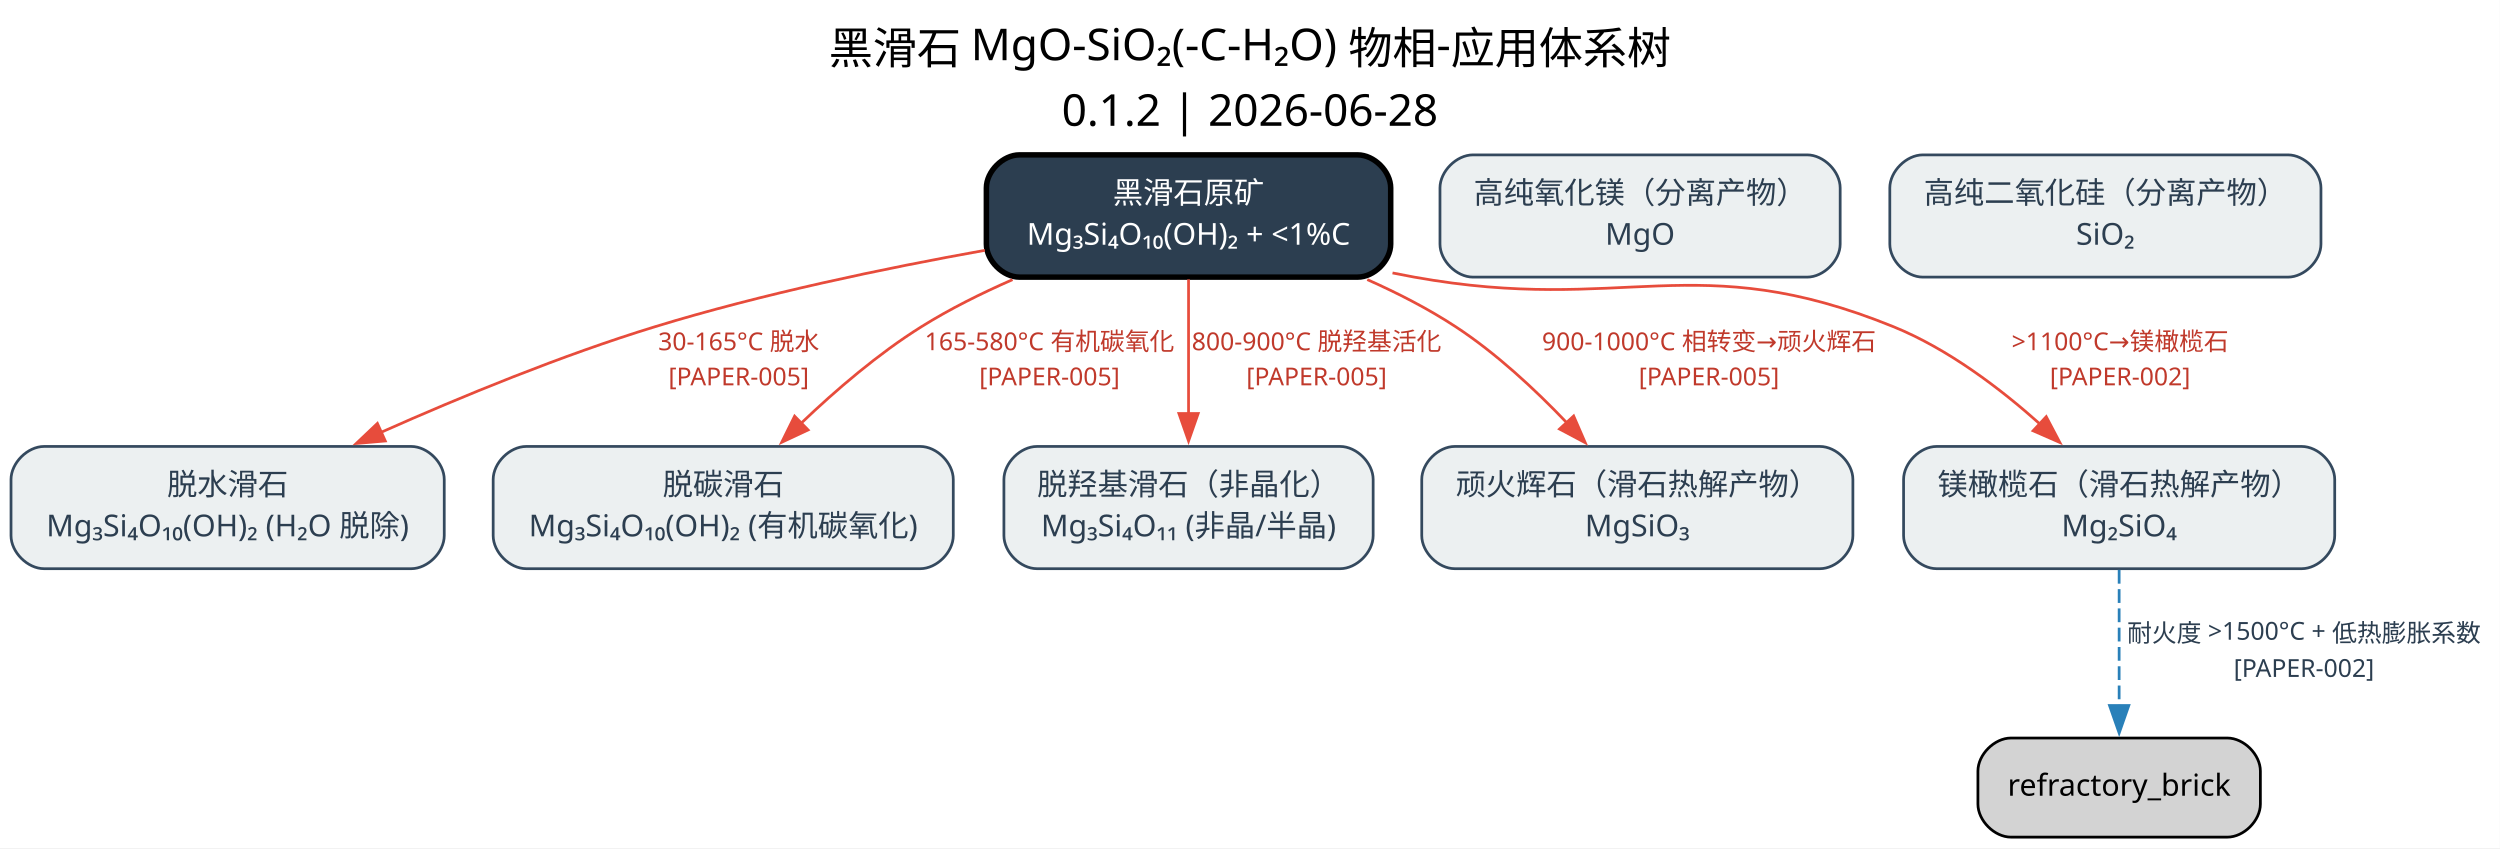
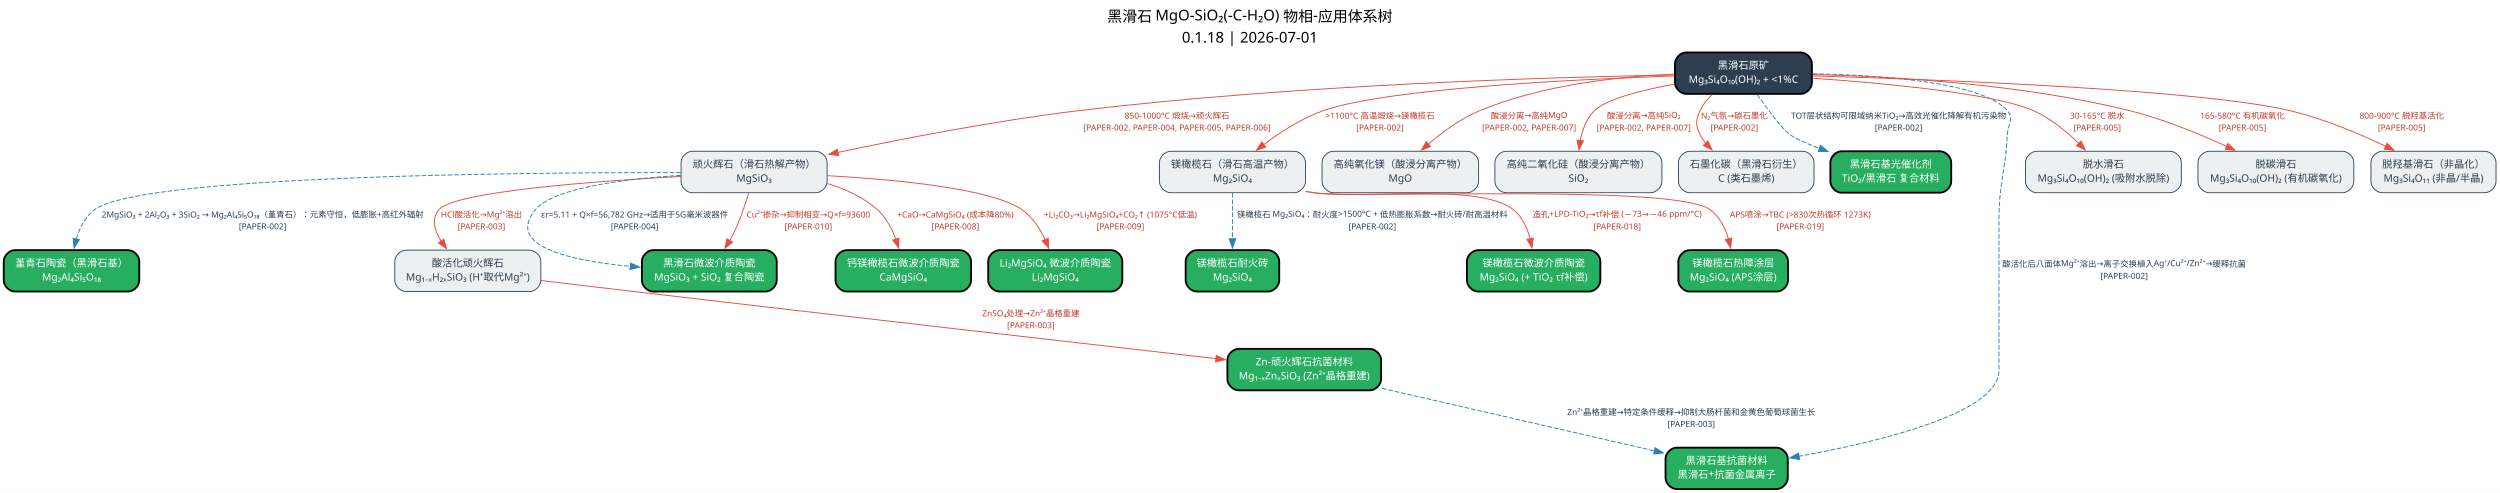
- <svg xmlns="http://www.w3.org/2000/svg" width="908pt" height="308pt" viewBox="0.00 0.00 908.00 308.00">
-   <g id="graph0" class="graph" transform="scale(1 1) rotate(0) translate(4 304.05)">
-     <polygon fill="white" stroke="none" points="-4,4 -4,-304.05 903.92,-304.05 903.92,4 -4,4" />
-     <text xml:space="preserve" text-anchor="middle" x="449.96" y="-280.85" font-family="Microsoft YaHei" font-size="16.00">黑滑石 MgO-SiO₂(-C-H₂O) 物相-应用体系树</text>
-     <text xml:space="preserve" text-anchor="middle" x="449.96" y="-258.35" font-family="Microsoft YaHei" font-size="16.00">0.1.2 | 2026-06-28</text>
+ <svg xmlns="http://www.w3.org/2000/svg" width="2681pt" height="528pt" viewBox="0.00 0.00 2681.00 528.00">
+   <g id="graph0" class="graph" transform="scale(1 1) rotate(0) translate(4 524.46)">
+     <polygon fill="white" stroke="none" points="-4,4 -4,-524.46 2676.72,-524.46 2676.72,4 -4,4" />
+     <text xml:space="preserve" text-anchor="middle" x="1336.36" y="-501.26" font-family="Microsoft YaHei" font-size="16.00">黑滑石 MgO-SiO₂(-C-H₂O) 物相-应用体系树</text>
+     <text xml:space="preserve" text-anchor="middle" x="1336.36" y="-478.76" font-family="Microsoft YaHei" font-size="16.00">0.1.18 | 2026-07-01</text>
    <g id="node1" class="node">
-       <path fill="#ecf0f1" stroke="#34495e" d="M145.35,-141.9C145.35,-141.9 12,-141.9 12,-141.9 6,-141.9 0,-135.9 0,-129.9 0,-129.9 0,-109.5 0,-109.5 0,-103.5 6,-97.5 12,-97.5 12,-97.5 145.35,-97.5 145.35,-97.5 151.35,-97.5 157.35,-103.5 157.35,-109.5 157.35,-109.5 157.35,-129.9 157.35,-129.9 157.35,-135.9 151.35,-141.9 145.35,-141.9" />
-       <text xml:space="preserve" text-anchor="middle" x="78.68" y="-124.25" font-family="Microsoft YaHei" font-size="11.00" fill="#2c3e50">脱水滑石</text>
-       <text xml:space="preserve" text-anchor="middle" x="78.68" y="-109.25" font-family="Microsoft YaHei" font-size="11.00" fill="#2c3e50">Mg₃Si₄O₁₀(OH)₂ (H₂O 脱除)</text>
+       <path fill="#2c3e50" stroke="black" stroke-width="2" d="M1927.1,-468.21C1927.1,-468.21 1804.25,-468.21 1804.25,-468.21 1798.25,-468.21 1792.25,-462.21 1792.25,-456.21 1792.25,-456.21 1792.25,-435.81 1792.25,-435.81 1792.25,-429.81 1798.25,-423.81 1804.25,-423.81 1804.25,-423.81 1927.1,-423.81 1927.1,-423.81 1933.1,-423.81 1939.1,-429.81 1939.1,-435.81 1939.1,-435.81 1939.1,-456.21 1939.1,-456.21 1939.1,-462.21 1933.1,-468.21 1927.1,-468.21" />
+       <text xml:space="preserve" text-anchor="middle" x="1865.67" y="-450.56" font-family="Microsoft YaHei" font-size="11.00" fill="white">黑滑石原矿</text>
+       <text xml:space="preserve" text-anchor="middle" x="1865.67" y="-435.56" font-family="Microsoft YaHei" font-size="11.00" fill="white">Mg₃Si₄O₁₀(OH)₂ + &lt;1%C</text>
    </g>
    <g id="node2" class="node">
-       <path fill="#ecf0f1" stroke="#34495e" d="M330.23,-141.9C330.23,-141.9 187.12,-141.9 187.12,-141.9 181.12,-141.9 175.12,-135.9 175.12,-129.9 175.12,-129.9 175.12,-109.5 175.12,-109.5 175.12,-103.5 181.12,-97.5 187.12,-97.5 187.12,-97.5 330.23,-97.5 330.23,-97.5 336.23,-97.5 342.23,-103.5 342.23,-109.5 342.23,-109.5 342.23,-129.9 342.23,-129.9 342.23,-135.9 336.23,-141.9 330.23,-141.9" />
-       <text xml:space="preserve" text-anchor="middle" x="258.68" y="-124.25" font-family="Microsoft YaHei" font-size="11.00" fill="#2c3e50">脱碳滑石</text>
-       <text xml:space="preserve" text-anchor="middle" x="258.68" y="-109.25" font-family="Microsoft YaHei" font-size="11.00" fill="#2c3e50">Mg₃Si₄O₁₀(OH)₂ (有机碳氧化)</text>
+       <path fill="#ecf0f1" stroke="#34495e" d="M870.97,-362.21C870.97,-362.21 738.38,-362.21 738.38,-362.21 732.38,-362.21 726.38,-356.21 726.38,-350.21 726.38,-350.21 726.38,-329.81 726.38,-329.81 726.38,-323.81 732.38,-317.81 738.38,-317.81 738.38,-317.81 870.97,-317.81 870.97,-317.81 876.97,-317.81 882.97,-323.81 882.97,-329.81 882.97,-329.81 882.97,-350.21 882.97,-350.21 882.97,-356.21 876.97,-362.21 870.97,-362.21" />
+       <text xml:space="preserve" text-anchor="middle" x="804.67" y="-344.56" font-family="Microsoft YaHei" font-size="11.00" fill="#2c3e50">顽火辉石（滑石热解产物）</text>
+       <text xml:space="preserve" text-anchor="middle" x="804.67" y="-329.56" font-family="Microsoft YaHei" font-size="11.00" fill="#2c3e50">MgSiO₃</text>
+     </g>
+     <g id="edge1" class="edge">
+       <path fill="none" stroke="#e74c3c" d="M1791.27,-444.08C1661.31,-441.74 1384.71,-433.64 1152.92,-405.81 1064.39,-395.19 964.43,-375.81 894.39,-361" />
+       <polygon fill="#e74c3c" stroke="#e74c3c" points="895.4,-357.64 884.89,-358.98 893.94,-364.48 895.4,-357.64" />
+       <text xml:space="preserve" text-anchor="middle" x="1258.3" y="-397.21" font-family="Microsoft YaHei" font-size="9.00" fill="#c0392b">850-1000°C 煅烧→顽火辉石</text>
+       <text xml:space="preserve" text-anchor="middle" x="1258.3" y="-384.46" font-family="Microsoft YaHei" font-size="9.00" fill="#c0392b">[PAPER-002, PAPER-004, PAPER-005, PAPER-006]</text>
    </g>
    <g id="node3" class="node">
-       <path fill="#ecf0f1" stroke="#34495e" d="M482.73,-141.9C482.73,-141.9 372.62,-141.9 372.62,-141.9 366.62,-141.9 360.62,-135.9 360.62,-129.9 360.62,-129.9 360.62,-109.5 360.62,-109.5 360.62,-103.5 366.62,-97.5 372.62,-97.5 372.62,-97.5 482.73,-97.5 482.73,-97.5 488.73,-97.5 494.73,-103.5 494.73,-109.5 494.73,-109.5 494.73,-129.9 494.73,-129.9 494.73,-135.9 488.73,-141.9 482.73,-141.9" />
-       <text xml:space="preserve" text-anchor="middle" x="427.68" y="-124.25" font-family="Microsoft YaHei" font-size="11.00" fill="#2c3e50">脱羟基滑石（非晶化）</text>
-       <text xml:space="preserve" text-anchor="middle" x="427.68" y="-109.25" font-family="Microsoft YaHei" font-size="11.00" fill="#2c3e50">Mg₃Si₄O₁₁ (非晶/半晶)</text>
+       <path fill="#ecf0f1" stroke="#34495e" d="M1383.97,-362.21C1383.97,-362.21 1251.38,-362.21 1251.38,-362.21 1245.38,-362.21 1239.38,-356.21 1239.38,-350.21 1239.38,-350.21 1239.38,-329.81 1239.38,-329.81 1239.38,-323.81 1245.38,-317.81 1251.38,-317.81 1251.38,-317.81 1383.97,-317.81 1383.97,-317.81 1389.97,-317.81 1395.97,-323.81 1395.97,-329.81 1395.97,-329.81 1395.97,-350.21 1395.97,-350.21 1395.97,-356.21 1389.97,-362.21 1383.97,-362.21" />
+       <text xml:space="preserve" text-anchor="middle" x="1317.67" y="-344.56" font-family="Microsoft YaHei" font-size="11.00" fill="#2c3e50">镁橄榄石（滑石高温产物）</text>
+       <text xml:space="preserve" text-anchor="middle" x="1317.67" y="-329.56" font-family="Microsoft YaHei" font-size="11.00" fill="#2c3e50">Mg₂SiO₄</text>
+     </g>
+     <g id="edge2" class="edge">
+       <path fill="none" stroke="#e74c3c" d="M1791.41,-443C1681.86,-439.27 1482.6,-429.42 1415.17,-405.81 1391.98,-397.69 1368.94,-382.78 1351.09,-369.31" />
+       <polygon fill="#e74c3c" stroke="#e74c3c" points="1353.49,-366.75 1343.45,-363.37 1349.19,-372.27 1353.49,-366.75" />
+       <text xml:space="preserve" text-anchor="middle" x="1475.92" y="-397.21" font-family="Microsoft YaHei" font-size="9.00" fill="#c0392b">&gt;1100°C 高温煅烧→镁橄榄石</text>
+       <text xml:space="preserve" text-anchor="middle" x="1475.92" y="-384.46" font-family="Microsoft YaHei" font-size="9.00" fill="#c0392b">[PAPER-002]</text>
    </g>
    <g id="node4" class="node">
-       <path fill="#ecf0f1" stroke="#34495e" d="M656.97,-141.9C656.97,-141.9 524.38,-141.9 524.38,-141.9 518.38,-141.9 512.38,-135.9 512.38,-129.9 512.38,-129.9 512.38,-109.5 512.38,-109.5 512.38,-103.5 518.38,-97.5 524.38,-97.5 524.38,-97.5 656.97,-97.5 656.97,-97.5 662.97,-97.5 668.97,-103.5 668.97,-109.5 668.97,-109.5 668.97,-129.9 668.97,-129.9 668.97,-135.9 662.97,-141.9 656.97,-141.9" />
-       <text xml:space="preserve" text-anchor="middle" x="590.67" y="-124.25" font-family="Microsoft YaHei" font-size="11.00" fill="#2c3e50">顽火辉石（滑石热解产物）</text>
-       <text xml:space="preserve" text-anchor="middle" x="590.67" y="-109.25" font-family="Microsoft YaHei" font-size="11.00" fill="#2c3e50">MgSiO₃</text>
+       <path fill="#ecf0f1" stroke="#34495e" d="M1569.6,-362.21C1569.6,-362.21 1425.75,-362.21 1425.75,-362.21 1419.75,-362.21 1413.75,-356.21 1413.75,-350.21 1413.75,-350.21 1413.75,-329.81 1413.75,-329.81 1413.75,-323.81 1419.75,-317.81 1425.75,-317.81 1425.75,-317.81 1569.6,-317.81 1569.6,-317.81 1575.6,-317.81 1581.6,-323.81 1581.6,-329.81 1581.6,-329.81 1581.6,-350.21 1581.6,-350.21 1581.6,-356.21 1575.6,-362.21 1569.6,-362.21" />
+       <text xml:space="preserve" text-anchor="middle" x="1497.67" y="-344.56" font-family="Microsoft YaHei" font-size="11.00" fill="#2c3e50">高纯氧化镁（酸浸分离产物）</text>
+       <text xml:space="preserve" text-anchor="middle" x="1497.67" y="-329.56" font-family="Microsoft YaHei" font-size="11.00" fill="#2c3e50">MgO</text>
+     </g>
+     <g id="edge3" class="edge">
+       <path fill="none" stroke="#e74c3c" d="M1791.53,-444.93C1732.88,-442.49 1649.97,-433.68 1582.92,-405.81 1562.69,-397.4 1543.02,-383 1527.68,-369.9" />
+       <polygon fill="#e74c3c" stroke="#e74c3c" points="1530.12,-367.39 1520.31,-363.4 1525.49,-372.64 1530.12,-367.39" />
+       <text xml:space="preserve" text-anchor="middle" x="1635.8" y="-397.21" font-family="Microsoft YaHei" font-size="9.00" fill="#c0392b">酸浸分离→高纯MgO</text>
+       <text xml:space="preserve" text-anchor="middle" x="1635.8" y="-384.46" font-family="Microsoft YaHei" font-size="9.00" fill="#c0392b">[PAPER-002, PAPER-007]</text>
    </g>
    <g id="node5" class="node">
-       <path fill="#2c3e50" stroke="black" stroke-width="2" d="M489.1,-247.8C489.1,-247.8 366.25,-247.8 366.25,-247.8 360.25,-247.8 354.25,-241.8 354.25,-235.8 354.25,-235.8 354.25,-215.4 354.25,-215.4 354.25,-209.4 360.25,-203.4 366.25,-203.4 366.25,-203.4 489.1,-203.4 489.1,-203.4 495.1,-203.4 501.1,-209.4 501.1,-215.4 501.1,-215.4 501.1,-235.8 501.1,-235.8 501.1,-241.8 495.1,-247.8 489.1,-247.8" />
-       <text xml:space="preserve" text-anchor="middle" x="427.68" y="-230.15" font-family="Microsoft YaHei" font-size="11.00" fill="white">黑滑石原矿</text>
-       <text xml:space="preserve" text-anchor="middle" x="427.68" y="-215.15" font-family="Microsoft YaHei" font-size="11.00" fill="white">Mg₃Si₄O₁₀(OH)₂ + &lt;1%C</text>
-     </g>
-     <g id="edge1" class="edge">
-       <path fill="none" stroke="#e74c3c" d="M353.69,-213.13C317.21,-206.59 272.81,-197.31 233.93,-185.4 200.11,-175.04 163.54,-160 134.39,-147.03" />
-       <polygon fill="#e74c3c" stroke="#e74c3c" points="135.94,-143.89 125.38,-142.98 133.07,-150.27 135.94,-143.89" />
-       <text xml:space="preserve" text-anchor="middle" x="264.3" y="-176.85" font-family="Microsoft YaHei" font-size="9.00" fill="#c0392b">30-165°C 脱水</text>
-       <text xml:space="preserve" text-anchor="middle" x="264.3" y="-164.1" font-family="Microsoft YaHei" font-size="9.00" fill="#c0392b">[PAPER-005]</text>
-     </g>
-     <g id="edge2" class="edge">
-       <path fill="none" stroke="#e74c3c" d="M363.75,-202.48C352.39,-197.51 340.92,-191.8 330.68,-185.4 315.04,-175.64 299.58,-162.36 287.02,-150.38" />
-       <polygon fill="#e74c3c" stroke="#e74c3c" points="289.5,-147.9 279.91,-143.41 284.6,-152.9 289.5,-147.9" />
-       <text xml:space="preserve" text-anchor="middle" x="377.18" y="-176.85" font-family="Microsoft YaHei" font-size="9.00" fill="#c0392b">165-580°C 有机碳氧化</text>
-       <text xml:space="preserve" text-anchor="middle" x="377.18" y="-164.1" font-family="Microsoft YaHei" font-size="9.00" fill="#c0392b">[PAPER-005]</text>
-     </g>
-     <g id="edge3" class="edge">
-       <path fill="none" stroke="#e74c3c" d="M427.68,-202.57C427.68,-188.28 427.68,-169.42 427.68,-153.4" />
-       <polygon fill="#e74c3c" stroke="#e74c3c" points="431.18,-153.86 427.68,-143.86 424.18,-153.86 431.18,-153.86" />
-       <text xml:space="preserve" text-anchor="middle" x="474.18" y="-176.85" font-family="Microsoft YaHei" font-size="9.00" fill="#c0392b">800-900°C 脱羟基活化</text>
-       <text xml:space="preserve" text-anchor="middle" x="474.18" y="-164.1" font-family="Microsoft YaHei" font-size="9.00" fill="#c0392b">[PAPER-005]</text>
+       <path fill="#ecf0f1" stroke="#34495e" d="M1766.22,-362.21C1766.22,-362.21 1611.12,-362.21 1611.12,-362.21 1605.12,-362.21 1599.12,-356.21 1599.12,-350.21 1599.12,-350.21 1599.12,-329.81 1599.12,-329.81 1599.12,-323.81 1605.12,-317.81 1611.12,-317.81 1611.12,-317.81 1766.22,-317.81 1766.22,-317.81 1772.22,-317.81 1778.22,-323.81 1778.22,-329.81 1778.22,-329.81 1778.22,-350.21 1778.22,-350.21 1778.22,-356.21 1772.22,-362.21 1766.22,-362.21" />
+       <text xml:space="preserve" text-anchor="middle" x="1688.67" y="-344.56" font-family="Microsoft YaHei" font-size="11.00" fill="#2c3e50">高纯二氧化硅（酸浸分离产物）</text>
+       <text xml:space="preserve" text-anchor="middle" x="1688.67" y="-329.56" font-family="Microsoft YaHei" font-size="11.00" fill="#2c3e50">SiO₂</text>
    </g>
    <g id="edge4" class="edge">
-       <path fill="none" stroke="#e74c3c" d="M492.6,-202.5C503.68,-197.58 514.8,-191.87 524.67,-185.4 539.37,-175.78 553.56,-162.56 564.99,-150.58" />
-       <polygon fill="#e74c3c" stroke="#e74c3c" points="567.55,-152.97 571.77,-143.25 562.41,-148.22 567.55,-152.97" />
-       <text xml:space="preserve" text-anchor="middle" x="616.71" y="-176.85" font-family="Microsoft YaHei" font-size="9.00" fill="#c0392b">900-1000°C 相转变→顽火辉石</text>
-       <text xml:space="preserve" text-anchor="middle" x="616.71" y="-164.1" font-family="Microsoft YaHei" font-size="9.00" fill="#c0392b">[PAPER-005]</text>
+       <path fill="none" stroke="#e74c3c" d="M1791.28,-434.22C1755.83,-427.64 1718.46,-418.11 1705.92,-405.81 1697.32,-397.38 1692.85,-385.17 1690.59,-373.62" />
+       <polygon fill="#e74c3c" stroke="#e74c3c" points="1694.08,-373.35 1689.2,-363.95 1687.16,-374.34 1694.08,-373.35" />
+       <text xml:space="preserve" text-anchor="middle" x="1758.8" y="-397.26" font-family="Microsoft YaHei" font-size="9.00" fill="#c0392b">酸浸分离→高纯SiO₂</text>
+       <text xml:space="preserve" text-anchor="middle" x="1758.8" y="-384.41" font-family="Microsoft YaHei" font-size="9.00" fill="#c0392b">[PAPER-002, PAPER-007]</text>
    </g>
    <g id="node6" class="node">
-       <path fill="#ecf0f1" stroke="#34495e" d="M831.97,-141.9C831.97,-141.9 699.38,-141.9 699.38,-141.9 693.38,-141.9 687.38,-135.9 687.38,-129.9 687.38,-129.9 687.38,-109.5 687.38,-109.5 687.38,-103.5 693.38,-97.5 699.38,-97.5 699.38,-97.5 831.97,-97.5 831.97,-97.5 837.97,-97.5 843.97,-103.5 843.97,-109.5 843.97,-109.5 843.97,-129.9 843.97,-129.9 843.97,-135.9 837.97,-141.9 831.97,-141.9" />
-       <text xml:space="preserve" text-anchor="middle" x="765.67" y="-124.25" font-family="Microsoft YaHei" font-size="11.00" fill="#2c3e50">镁橄榄石（滑石热解产物）</text>
-       <text xml:space="preserve" text-anchor="middle" x="765.67" y="-109.25" font-family="Microsoft YaHei" font-size="11.00" fill="#2c3e50">Mg₂SiO₄</text>
+       <path fill="#ecf0f1" stroke="#34495e" d="M1929.35,-362.21C1929.35,-362.21 1808,-362.21 1808,-362.21 1802,-362.21 1796,-356.21 1796,-350.21 1796,-350.21 1796,-329.81 1796,-329.81 1796,-323.81 1802,-317.81 1808,-317.81 1808,-317.81 1929.35,-317.81 1929.35,-317.81 1935.35,-317.81 1941.35,-323.81 1941.35,-329.81 1941.35,-329.81 1941.35,-350.21 1941.35,-350.21 1941.35,-356.21 1935.35,-362.21 1929.35,-362.21" />
+       <text xml:space="preserve" text-anchor="middle" x="1868.67" y="-344.56" font-family="Microsoft YaHei" font-size="11.00" fill="#2c3e50">石墨化碳（黑滑石衍生）</text>
+       <text xml:space="preserve" text-anchor="middle" x="1868.67" y="-329.56" font-family="Microsoft YaHei" font-size="11.00" fill="#2c3e50">C (类石墨烯)</text>
    </g>
    <g id="edge5" class="edge">
-       <path fill="none" stroke="#e74c3c" d="M501.76,-204.92C504.43,-204.38 507.07,-203.87 509.68,-203.4 586.19,-189.63 611.64,-214.64 683.67,-185.4 703.48,-177.36 722.43,-163.01 737.12,-149.86" />
-       <polygon fill="#e74c3c" stroke="#e74c3c" points="739.19,-152.72 744.13,-143.35 734.42,-147.59 739.19,-152.72" />
-       <text xml:space="preserve" text-anchor="middle" x="766.03" y="-176.85" font-family="Microsoft YaHei" font-size="9.00" fill="#c0392b">&gt;1100°C→镁橄榄石</text>
-       <text xml:space="preserve" text-anchor="middle" x="766.03" y="-164.1" font-family="Microsoft YaHei" font-size="9.00" fill="#c0392b">[PAPER-002]</text>
+       <path fill="none" stroke="#e74c3c" d="M1832.17,-423.17C1826.9,-418.14 1822.2,-412.32 1819.17,-405.81 1814.38,-395.49 1814.22,-390.45 1819.17,-380.21 1820.8,-376.85 1822.86,-373.7 1825.22,-370.75" />
+       <polygon fill="#e74c3c" stroke="#e74c3c" points="1827.65,-373.28 1832.01,-363.62 1822.58,-368.45 1827.65,-373.28" />
+       <text xml:space="preserve" text-anchor="middle" x="1855.92" y="-397.21" font-family="Microsoft YaHei" font-size="9.00" fill="#c0392b">N₂气氛→碳石墨化</text>
+       <text xml:space="preserve" text-anchor="middle" x="1855.92" y="-384.46" font-family="Microsoft YaHei" font-size="9.00" fill="#c0392b">[PAPER-002]</text>
+     </g>
+     <g id="node8" class="node">
+       <path fill="#27ae60" stroke="black" stroke-width="2" d="M2076.47,-362.21C2076.47,-362.21 1970.88,-362.21 1970.88,-362.21 1964.88,-362.21 1958.88,-356.21 1958.88,-350.21 1958.88,-350.21 1958.88,-329.81 1958.88,-329.81 1958.88,-323.81 1964.88,-317.81 1970.88,-317.81 1970.88,-317.81 2076.47,-317.81 2076.47,-317.81 2082.47,-317.81 2088.47,-323.81 2088.47,-329.81 2088.47,-329.81 2088.47,-350.21 2088.47,-350.21 2088.47,-356.21 2082.47,-362.21 2076.47,-362.21" />
+       <text xml:space="preserve" text-anchor="middle" x="2023.67" y="-344.56" font-family="Microsoft YaHei" font-size="11.00" fill="white">黑滑石基光催化剂</text>
+       <text xml:space="preserve" text-anchor="middle" x="2023.67" y="-329.56" font-family="Microsoft YaHei" font-size="11.00" fill="white">TiO₂/黑滑石 复合材料</text>
+     </g>
+     <g id="edge8" class="edge">
+       <path fill="none" stroke="#2980b9" stroke-dasharray="5,2" d="M1880.48,-423.12C1891.86,-406.82 1907.01,-386.36 1915.42,-380.21 1921.5,-375.76 1933.37,-370.54 1947.09,-365.38" />
+       <polygon fill="#2980b9" stroke="#2980b9" points="1948.26,-368.68 1956.46,-361.98 1945.87,-362.1 1948.26,-368.68" />
+       <text xml:space="preserve" text-anchor="middle" x="2032.05" y="-397.21" font-family="Microsoft YaHei" font-size="9.00" fill="#2c3e50">TOT层状结构可限域纳米TiO₂→高效光催化降解有机污染物</text>
+       <text xml:space="preserve" text-anchor="middle" x="2032.05" y="-384.46" font-family="Microsoft YaHei" font-size="9.00" fill="#2c3e50">[PAPER-002]</text>
    </g>
    <g id="node9" class="node">
-       <path fill="lightgrey" stroke="black" d="M804.97,-36C804.97,-36 726.38,-36 726.38,-36 720.38,-36 714.38,-30 714.38,-24 714.38,-24 714.38,-12 714.38,-12 714.38,-6 720.38,0 726.38,0 726.38,0 804.97,0 804.97,0 810.97,0 816.97,-6 816.97,-12 816.97,-12 816.97,-24 816.97,-24 816.97,-30 810.97,-36 804.97,-36" />
-       <text xml:space="preserve" text-anchor="middle" x="765.67" y="-15.05" font-family="Microsoft YaHei" font-size="11.00">refractory_brick</text>
+       <path fill="#27ae60" stroke="black" stroke-width="2" d="M1901.22,-44.4C1901.22,-44.4 1794.12,-44.4 1794.12,-44.4 1788.12,-44.4 1782.12,-38.4 1782.12,-32.4 1782.12,-32.4 1782.12,-12 1782.12,-12 1782.12,-6 1788.12,0 1794.12,0 1794.12,0 1901.22,0 1901.22,0 1907.22,0 1913.22,-6 1913.22,-12 1913.22,-12 1913.22,-32.4 1913.22,-32.4 1913.22,-38.4 1907.22,-44.4 1901.22,-44.4" />
+       <text xml:space="preserve" text-anchor="middle" x="1847.67" y="-26.75" font-family="Microsoft YaHei" font-size="11.00" fill="white">黑滑石基抗菌材料</text>
+       <text xml:space="preserve" text-anchor="middle" x="1847.67" y="-11.75" font-family="Microsoft YaHei" font-size="11.00" fill="white">黑滑石+抗菌金属离子</text>
+     </g>
+     <g id="edge9" class="edge">
+       <path fill="none" stroke="#2980b9" stroke-dasharray="5,2" d="M1940.07,-445.32C2014.65,-443.85 2122.12,-436.3 2148.68,-405.81 2156.15,-397.23 2149.23,-391.57 2148.68,-380.21 2146.67,-339.08 2139.68,-329.18 2139.68,-288 2139.68,-288 2139.68,-288 2139.68,-127.1 2139.68,-81.48 2011.56,-50.71 1925.06,-35.13" />
+       <polygon fill="#2980b9" stroke="#2980b9" points="1925.88,-31.72 1915.42,-33.43 1924.67,-38.62 1925.88,-31.72" />
+       <text xml:space="preserve" text-anchor="middle" x="2273.93" y="-238.25" font-family="Microsoft YaHei" font-size="9.00" fill="#2c3e50">酸活化后八面体Mg²⁺溶出→离子交换植入Ag⁺/Cu²⁺/Zn²⁺→缓释抗菌</text>
+       <text xml:space="preserve" text-anchor="middle" x="2273.93" y="-225.4" font-family="Microsoft YaHei" font-size="9.00" fill="#2c3e50">[PAPER-002]</text>
+     </g>
+     <g id="node13" class="node">
+       <path fill="#ecf0f1" stroke="#34495e" d="M2323.23,-362.21C2323.23,-362.21 2180.12,-362.21 2180.12,-362.21 2174.12,-362.21 2168.12,-356.21 2168.12,-350.21 2168.12,-350.21 2168.12,-329.81 2168.12,-329.81 2168.12,-323.81 2174.12,-317.81 2180.12,-317.81 2180.12,-317.81 2323.23,-317.81 2323.23,-317.81 2329.23,-317.81 2335.23,-323.81 2335.23,-329.81 2335.23,-329.81 2335.23,-350.21 2335.23,-350.21 2335.23,-356.21 2329.23,-362.21 2323.23,-362.21" />
+       <text xml:space="preserve" text-anchor="middle" x="2251.68" y="-344.56" font-family="Microsoft YaHei" font-size="11.00" fill="#2c3e50">脱水滑石</text>
+       <text xml:space="preserve" text-anchor="middle" x="2251.68" y="-329.56" font-family="Microsoft YaHei" font-size="11.00" fill="#2c3e50">Mg₃Si₄O₁₀(OH)₂ (吸附水脱除)</text>
+     </g>
+     <g id="edge14" class="edge">
+       <path fill="none" stroke="#e74c3c" d="M1940.08,-440.6C2018.32,-435.08 2135.66,-424.08 2176.68,-405.81 2195.03,-397.64 2212.24,-383.44 2225.54,-370.41" />
+       <polygon fill="#e74c3c" stroke="#e74c3c" points="2227.72,-373.18 2232.23,-363.59 2222.72,-368.28 2227.72,-373.18" />
+       <text xml:space="preserve" text-anchor="middle" x="2245.04" y="-397.21" font-family="Microsoft YaHei" font-size="9.00" fill="#c0392b">30-165°C 脱水</text>
+       <text xml:space="preserve" text-anchor="middle" x="2245.04" y="-384.46" font-family="Microsoft YaHei" font-size="9.00" fill="#c0392b">[PAPER-005]</text>
+     </g>
+     <g id="node14" class="node">
+       <path fill="#ecf0f1" stroke="#34495e" d="M2508.23,-362.21C2508.23,-362.21 2365.12,-362.21 2365.12,-362.21 2359.12,-362.21 2353.12,-356.21 2353.12,-350.21 2353.12,-350.21 2353.12,-329.81 2353.12,-329.81 2353.12,-323.81 2359.12,-317.81 2365.12,-317.81 2365.12,-317.81 2508.23,-317.81 2508.23,-317.81 2514.23,-317.81 2520.23,-323.81 2520.23,-329.81 2520.23,-329.81 2520.23,-350.21 2520.23,-350.21 2520.23,-356.21 2514.23,-362.21 2508.23,-362.21" />
+       <text xml:space="preserve" text-anchor="middle" x="2436.68" y="-344.56" font-family="Microsoft YaHei" font-size="11.00" fill="#2c3e50">脱碳滑石</text>
+       <text xml:space="preserve" text-anchor="middle" x="2436.68" y="-329.56" font-family="Microsoft YaHei" font-size="11.00" fill="#2c3e50">Mg₃Si₄O₁₀(OH)₂ (有机碳氧化)</text>
+     </g>
+     <g id="edge15" class="edge">
+       <path fill="none" stroke="#e74c3c" d="M1940.07,-444.57C2023.81,-442.57 2163.35,-434.64 2279.68,-405.81 2315.65,-396.9 2354.14,-381.12 2384.01,-367.36" />
+       <polygon fill="#e74c3c" stroke="#e74c3c" points="2385.25,-370.64 2392.82,-363.23 2382.28,-364.3 2385.25,-370.64" />
+       <text xml:space="preserve" text-anchor="middle" x="2400.84" y="-397.21" font-family="Microsoft YaHei" font-size="9.00" fill="#c0392b">165-580°C 有机碳氧化</text>
+       <text xml:space="preserve" text-anchor="middle" x="2400.84" y="-384.46" font-family="Microsoft YaHei" font-size="9.00" fill="#c0392b">[PAPER-005]</text>
+     </g>
+     <g id="node15" class="node">
+       <path fill="#ecf0f1" stroke="#34495e" d="M2660.73,-362.21C2660.73,-362.21 2550.62,-362.21 2550.62,-362.21 2544.62,-362.21 2538.62,-356.21 2538.62,-350.21 2538.62,-350.21 2538.62,-329.81 2538.62,-329.81 2538.62,-323.81 2544.62,-317.81 2550.62,-317.81 2550.62,-317.81 2660.73,-317.81 2660.73,-317.81 2666.73,-317.81 2672.73,-323.81 2672.73,-329.81 2672.73,-329.81 2672.73,-350.21 2672.73,-350.21 2672.73,-356.21 2666.73,-362.21 2660.73,-362.21" />
+       <text xml:space="preserve" text-anchor="middle" x="2605.68" y="-344.56" font-family="Microsoft YaHei" font-size="11.00" fill="#2c3e50">脱羟基滑石（非晶化）</text>
+       <text xml:space="preserve" text-anchor="middle" x="2605.68" y="-329.56" font-family="Microsoft YaHei" font-size="11.00" fill="#2c3e50">Mg₃Si₄O₁₁ (非晶/半晶)</text>
+     </g>
+     <g id="edge16" class="edge">
+       <path fill="none" stroke="#e74c3c" d="M1939.91,-443.1C2075.16,-439.11 2356.55,-428.34 2451.68,-405.81 2487.4,-397.35 2525.45,-381.41 2554.79,-367.46" />
+       <polygon fill="#e74c3c" stroke="#e74c3c" points="2555.94,-370.79 2563.42,-363.28 2552.89,-364.49 2555.94,-370.79" />
+       <text xml:space="preserve" text-anchor="middle" x="2571.58" y="-397.21" font-family="Microsoft YaHei" font-size="9.00" fill="#c0392b">800-900°C 脱羟基活化</text>
+       <text xml:space="preserve" text-anchor="middle" x="2571.58" y="-384.46" font-family="Microsoft YaHei" font-size="9.00" fill="#c0392b">[PAPER-005]</text>
+     </g>
+     <g id="node7" class="node">
+       <path fill="#27ae60" stroke="black" stroke-width="2" d="M133.35,-256.2C133.35,-256.2 12,-256.2 12,-256.2 6,-256.2 0,-250.2 0,-244.2 0,-244.2 0,-223.8 0,-223.8 0,-217.8 6,-211.8 12,-211.8 12,-211.8 133.35,-211.8 133.35,-211.8 139.35,-211.8 145.35,-217.8 145.35,-223.8 145.35,-223.8 145.35,-244.2 145.35,-244.2 145.35,-250.2 139.35,-256.2 133.35,-256.2" />
+       <text xml:space="preserve" text-anchor="middle" x="72.67" y="-238.55" font-family="Microsoft YaHei" font-size="11.00" fill="white">堇青石陶瓷（黑滑石基）</text>
+       <text xml:space="preserve" text-anchor="middle" x="72.67" y="-223.55" font-family="Microsoft YaHei" font-size="11.00" fill="white">Mg₂Al₄Si₅O₁₈</text>
    </g>
    <g id="edge6" class="edge">
-       <path fill="none" stroke="#2980b9" stroke-dasharray="5,2" d="M765.67,-97.07C765.67,-82.55 765.67,-63.28 765.67,-47.52" />
-       <polygon fill="#2980b9" stroke="#2980b9" points="769.18,-47.8 765.68,-37.8 762.18,-47.8 769.18,-47.8" />
-       <text xml:space="preserve" text-anchor="middle" x="832.8" y="-70.95" font-family="Microsoft YaHei" font-size="9.00" fill="#2c3e50">耐火度 &gt;1500°C + 低热膨胀系数</text>
-       <text xml:space="preserve" text-anchor="middle" x="832.8" y="-58.2" font-family="Microsoft YaHei" font-size="9.00" fill="#2c3e50">[PAPER-002]</text>
-     </g>
-     <g id="node7" class="node">
-       <path fill="#ecf0f1" stroke="#34495e" d="M652.35,-247.8C652.35,-247.8 531,-247.8 531,-247.8 525,-247.8 519,-241.8 519,-235.8 519,-235.8 519,-215.4 519,-215.4 519,-209.4 525,-203.4 531,-203.4 531,-203.4 652.35,-203.4 652.35,-203.4 658.35,-203.4 664.35,-209.4 664.35,-215.4 664.35,-215.4 664.35,-235.8 664.35,-235.8 664.35,-241.8 658.35,-247.8 652.35,-247.8" />
-       <text xml:space="preserve" text-anchor="middle" x="591.67" y="-230.15" font-family="Microsoft YaHei" font-size="11.00" fill="#2c3e50">高纯氧化镁（分离产物）</text>
-       <text xml:space="preserve" text-anchor="middle" x="591.67" y="-215.15" font-family="Microsoft YaHei" font-size="11.00" fill="#2c3e50">MgO</text>
-     </g>
-     <g id="node8" class="node">
-       <path fill="#ecf0f1" stroke="#34495e" d="M826.97,-247.8C826.97,-247.8 694.38,-247.8 694.38,-247.8 688.38,-247.8 682.38,-241.8 682.38,-235.8 682.38,-235.8 682.38,-215.4 682.38,-215.4 682.38,-209.4 688.38,-203.4 694.38,-203.4 694.38,-203.4 826.97,-203.4 826.97,-203.4 832.97,-203.4 838.97,-209.4 838.97,-215.4 838.97,-215.4 838.97,-235.8 838.97,-235.8 838.97,-241.8 832.97,-247.8 826.97,-247.8" />
-       <text xml:space="preserve" text-anchor="middle" x="760.67" y="-230.15" font-family="Microsoft YaHei" font-size="11.00" fill="#2c3e50">高纯二氧化硅（分离产物）</text>
-       <text xml:space="preserve" text-anchor="middle" x="760.67" y="-215.15" font-family="Microsoft YaHei" font-size="11.00" fill="#2c3e50">SiO₂</text>
+       <path fill="none" stroke="#2980b9" stroke-dasharray="5,2" d="M726.1,-339.39C552.45,-339.57 147.47,-336.04 97.67,-299.81 87.4,-292.33 81.35,-280.04 77.79,-268.15" />
+       <polygon fill="#2980b9" stroke="#2980b9" points="81.21,-267.41 75.43,-258.53 74.41,-269.07 81.21,-267.41" />
+       <text xml:space="preserve" text-anchor="middle" x="277.67" y="-291.2" font-family="Microsoft YaHei" font-size="9.00" fill="#2c3e50">2MgSiO₃ + 2Al₂O₃ + 3SiO₂ → Mg₂Al₄Si₅O₁₈（堇青石）：元素守恒，低膨胀+高红外辐射</text>
+       <text xml:space="preserve" text-anchor="middle" x="277.67" y="-278.45" font-family="Microsoft YaHei" font-size="9.00" fill="#2c3e50">[PAPER-002]</text>
+     </g>
+     <g id="node10" class="node">
+       <path fill="#ecf0f1" stroke="#34495e" d="M563.97,-256.2C563.97,-256.2 431.37,-256.2 431.37,-256.2 425.37,-256.2 419.37,-250.2 419.37,-244.2 419.37,-244.2 419.37,-223.8 419.37,-223.8 419.37,-217.8 425.37,-211.8 431.37,-211.8 431.37,-211.8 563.97,-211.8 563.97,-211.8 569.97,-211.8 575.97,-217.8 575.97,-223.8 575.97,-223.8 575.97,-244.2 575.97,-244.2 575.97,-250.2 569.97,-256.2 563.97,-256.2" />
+       <text xml:space="preserve" text-anchor="middle" x="497.67" y="-238.55" font-family="Microsoft YaHei" font-size="11.00" fill="#2c3e50">酸活化顽火辉石</text>
+       <text xml:space="preserve" text-anchor="middle" x="497.67" y="-223.55" font-family="Microsoft YaHei" font-size="11.00" fill="#2c3e50">Mg₁₋ₓH₂ₓSiO₃ (H⁺取代Mg²⁺)</text>
+     </g>
+     <g id="edge10" class="edge">
+       <path fill="none" stroke="#e74c3c" d="M726.13,-335.31C631.75,-330.04 483.88,-318.84 466.92,-299.81 458.25,-290.07 461.82,-277.46 469.06,-265.95" />
+       <polygon fill="#e74c3c" stroke="#e74c3c" points="471.89,-268.01 474.93,-257.86 466.22,-263.9 471.89,-268.01" />
+       <text xml:space="preserve" text-anchor="middle" x="512.3" y="-291.2" font-family="Microsoft YaHei" font-size="9.00" fill="#c0392b">HCl酸活化→Mg²⁺溶出</text>
+       <text xml:space="preserve" text-anchor="middle" x="512.3" y="-278.45" font-family="Microsoft YaHei" font-size="9.00" fill="#c0392b">[PAPER-003]</text>
+     </g>
+     <g id="node12" class="node">
+       <path fill="#27ae60" stroke="black" stroke-width="2" d="M816.97,-256.2C816.97,-256.2 696.38,-256.2 696.38,-256.2 690.38,-256.2 684.38,-250.2 684.38,-244.2 684.38,-244.2 684.38,-223.8 684.38,-223.8 684.38,-217.8 690.38,-211.8 696.38,-211.8 696.38,-211.8 816.97,-211.8 816.97,-211.8 822.97,-211.8 828.97,-217.8 828.97,-223.8 828.97,-223.8 828.97,-244.2 828.97,-244.2 828.97,-250.2 822.97,-256.2 816.97,-256.2" />
+       <text xml:space="preserve" text-anchor="middle" x="756.67" y="-238.55" font-family="Microsoft YaHei" font-size="11.00" fill="white">黑滑石微波介质陶瓷</text>
+       <text xml:space="preserve" text-anchor="middle" x="756.67" y="-223.55" font-family="Microsoft YaHei" font-size="11.00" fill="white">MgSiO₃ + SiO₂ 复合陶瓷</text>
+     </g>
+     <g id="edge13" class="edge">
+       <path fill="none" stroke="#2980b9" stroke-dasharray="5,2" d="M725.91,-336.44C665.86,-332.62 590.21,-323.17 570.42,-299.81 536.93,-260.24 608.21,-244.81 672.04,-238.8" />
+       <polygon fill="#2980b9" stroke="#2980b9" points="672.26,-242.3 681.92,-237.95 671.66,-235.32 672.26,-242.3" />
+       <text xml:space="preserve" text-anchor="middle" x="676.55" y="-291.2" font-family="Microsoft YaHei" font-size="9.00" fill="#2c3e50">εr=5.11 + Q×f=56,782 GHz→适用于5G毫米波器件</text>
+       <text xml:space="preserve" text-anchor="middle" x="676.55" y="-278.45" font-family="Microsoft YaHei" font-size="9.00" fill="#2c3e50">[PAPER-004]</text>
+     </g>
+     <g id="edge20" class="edge">
+       <path fill="none" stroke="#e74c3c" d="M798.88,-317.44C795.05,-304.56 789.48,-288.06 782.67,-274.2 781.42,-271.63 780.01,-269.04 778.53,-266.47" />
+       <polygon fill="#e74c3c" stroke="#e74c3c" points="781.59,-264.75 773.36,-258.08 775.63,-268.43 781.59,-264.75" />
+       <text xml:space="preserve" text-anchor="middle" x="862.85" y="-291.2" font-family="Microsoft YaHei" font-size="9.00" fill="#c0392b">Cu²⁺掺杂→抑制相变→Q×f=93600</text>
+       <text xml:space="preserve" text-anchor="middle" x="862.85" y="-278.45" font-family="Microsoft YaHei" font-size="9.00" fill="#c0392b">[PAPER-010]</text>
+     </g>
+     <g id="node16" class="node">
+       <path fill="#27ae60" stroke="black" stroke-width="2" d="M1025.35,-256.2C1025.35,-256.2 904,-256.2 904,-256.2 898,-256.2 892,-250.2 892,-244.2 892,-244.2 892,-223.8 892,-223.8 892,-217.8 898,-211.8 904,-211.8 904,-211.8 1025.35,-211.8 1025.35,-211.8 1031.35,-211.8 1037.35,-217.8 1037.35,-223.8 1037.35,-223.8 1037.35,-244.2 1037.35,-244.2 1037.35,-250.2 1031.35,-256.2 1025.35,-256.2" />
+       <text xml:space="preserve" text-anchor="middle" x="964.67" y="-238.55" font-family="Microsoft YaHei" font-size="11.00" fill="white">钙镁橄榄石微波介质陶瓷</text>
+       <text xml:space="preserve" text-anchor="middle" x="964.67" y="-223.55" font-family="Microsoft YaHei" font-size="11.00" fill="white">CaMgSiO₄</text>
+     </g>
+     <g id="edge17" class="edge">
+       <path fill="none" stroke="#e74c3c" d="M883.37,-327.64C902.51,-321.83 921.74,-313.06 936.67,-299.81 946.12,-291.42 952.5,-279.28 956.75,-267.78" />
+       <polygon fill="#e74c3c" stroke="#e74c3c" points="960,-269.11 959.74,-258.52 953.34,-266.96 960,-269.11" />
+       <text xml:space="preserve" text-anchor="middle" x="1020.61" y="-291.2" font-family="Microsoft YaHei" font-size="9.00" fill="#c0392b">+CaO→CaMgSiO₄ (成本降80%)</text>
+       <text xml:space="preserve" text-anchor="middle" x="1020.61" y="-278.45" font-family="Microsoft YaHei" font-size="9.00" fill="#c0392b">[PAPER-008]</text>
+     </g>
+     <g id="node17" class="node">
+       <path fill="#27ae60" stroke="black" stroke-width="2" d="M1187.6,-256.2C1187.6,-256.2 1067.75,-256.2 1067.75,-256.2 1061.75,-256.2 1055.75,-250.2 1055.75,-244.2 1055.75,-244.2 1055.75,-223.8 1055.75,-223.8 1055.75,-217.8 1061.75,-211.8 1067.75,-211.8 1067.75,-211.8 1187.6,-211.8 1187.6,-211.8 1193.6,-211.8 1199.6,-217.8 1199.6,-223.8 1199.6,-223.8 1199.6,-244.2 1199.6,-244.2 1199.6,-250.2 1193.6,-256.2 1187.6,-256.2" />
+       <text xml:space="preserve" text-anchor="middle" x="1127.67" y="-238.55" font-family="Microsoft YaHei" font-size="11.00" fill="white">Li₂MgSiO₄ 微波介质陶瓷</text>
+       <text xml:space="preserve" text-anchor="middle" x="1127.67" y="-223.55" font-family="Microsoft YaHei" font-size="11.00" fill="white">Li₂MgSiO₄</text>
+     </g>
+     <g id="edge18" class="edge">
+       <path fill="none" stroke="#e74c3c" d="M883.19,-336.09C956.28,-332 1058.72,-322.34 1091.67,-299.81 1103.1,-292 1111.27,-279.32 1116.92,-267.23" />
+       <polygon fill="#e74c3c" stroke="#e74c3c" points="1120.02,-268.88 1120.66,-258.3 1113.57,-266.18 1120.02,-268.88" />
+       <text xml:space="preserve" text-anchor="middle" x="1197.57" y="-291.2" font-family="Microsoft YaHei" font-size="9.00" fill="#c0392b">+Li₂CO₃→Li₂MgSiO₄+CO₂↑ (1075°C低温)</text>
+       <text xml:space="preserve" text-anchor="middle" x="1197.57" y="-278.45" font-family="Microsoft YaHei" font-size="9.00" fill="#c0392b">[PAPER-009]</text>
+     </g>
+     <g id="node18" class="node">
+       <path fill="#27ae60" stroke="black" stroke-width="2" d="M1355.85,-256.2C1355.85,-256.2 1279.5,-256.2 1279.5,-256.2 1273.5,-256.2 1267.5,-250.2 1267.5,-244.2 1267.5,-244.2 1267.5,-223.8 1267.5,-223.8 1267.5,-217.8 1273.5,-211.8 1279.5,-211.8 1279.5,-211.8 1355.85,-211.8 1355.85,-211.8 1361.85,-211.8 1367.85,-217.8 1367.85,-223.8 1367.85,-223.8 1367.85,-244.2 1367.85,-244.2 1367.85,-250.2 1361.85,-256.2 1355.85,-256.2" />
+       <text xml:space="preserve" text-anchor="middle" x="1317.67" y="-238.55" font-family="Microsoft YaHei" font-size="11.00" fill="white">镁橄榄石耐火砖</text>
+       <text xml:space="preserve" text-anchor="middle" x="1317.67" y="-223.55" font-family="Microsoft YaHei" font-size="11.00" fill="white">Mg₂SiO₄</text>
+     </g>
+     <g id="edge7" class="edge">
+       <path fill="none" stroke="#2980b9" stroke-dasharray="5,2" d="M1317.67,-317.46C1317.67,-303.19 1317.67,-284.2 1317.67,-268.04" />
+       <polygon fill="#2980b9" stroke="#2980b9" points="1321.18,-268.39 1317.68,-258.39 1314.18,-268.39 1321.18,-268.39" />
+       <text xml:space="preserve" text-anchor="middle" x="1467.67" y="-291.26" font-family="Microsoft YaHei" font-size="9.00" fill="#2c3e50">镁橄榄石 Mg₂SiO₄：耐火度&gt;1500°C + 低热膨胀系数→耐火砖/耐高温材料</text>
+       <text xml:space="preserve" text-anchor="middle" x="1467.67" y="-278.4" font-family="Microsoft YaHei" font-size="9.00" fill="#2c3e50">[PAPER-002]</text>
+     </g>
+     <g id="node19" class="node">
+       <path fill="#27ae60" stroke="black" stroke-width="2" d="M1700.22,-256.2C1700.22,-256.2 1581.12,-256.2 1581.12,-256.2 1575.12,-256.2 1569.12,-250.2 1569.12,-244.2 1569.12,-244.2 1569.12,-223.8 1569.12,-223.8 1569.12,-217.8 1575.12,-211.8 1581.12,-211.8 1581.12,-211.8 1700.22,-211.8 1700.22,-211.8 1706.22,-211.8 1712.22,-217.8 1712.22,-223.8 1712.22,-223.8 1712.22,-244.2 1712.22,-244.2 1712.22,-250.2 1706.22,-256.2 1700.22,-256.2" />
+       <text xml:space="preserve" text-anchor="middle" x="1640.67" y="-238.55" font-family="Microsoft YaHei" font-size="11.00" fill="white">镁橄榄石微波介质陶瓷</text>
+       <text xml:space="preserve" text-anchor="middle" x="1640.67" y="-223.55" font-family="Microsoft YaHei" font-size="11.00" fill="white">Mg₂SiO₄ (+ TiO₂ τf补偿)</text>
+     </g>
+     <g id="edge19" class="edge">
+       <path fill="none" stroke="#e74c3c" d="M1396.28,-319.27C1399.11,-318.75 1401.91,-318.26 1404.67,-317.81 1451.78,-310.13 1581.08,-329.21 1618.67,-299.81 1628.46,-292.15 1633.93,-279.94 1636.96,-268.16" />
+       <polygon fill="#e74c3c" stroke="#e74c3c" points="1640.33,-269.15 1638.89,-258.66 1633.47,-267.76 1640.33,-269.15" />
+       <text xml:space="preserve" text-anchor="middle" x="1730.25" y="-291.26" font-family="Microsoft YaHei" font-size="9.00" fill="#c0392b">造孔+LPD-TiO₂→τf补偿 (－73→－46 ppm/°C)</text>
+       <text xml:space="preserve" text-anchor="middle" x="1730.25" y="-278.4" font-family="Microsoft YaHei" font-size="9.00" fill="#c0392b">[PAPER-018]</text>
+     </g>
+     <g id="node20" class="node">
+       <path fill="#27ae60" stroke="black" stroke-width="2" d="M1901.47,-256.2C1901.47,-256.2 1807.88,-256.2 1807.88,-256.2 1801.88,-256.2 1795.88,-250.2 1795.88,-244.2 1795.88,-244.2 1795.88,-223.8 1795.88,-223.8 1795.88,-217.8 1801.88,-211.8 1807.88,-211.8 1807.88,-211.8 1901.47,-211.8 1901.47,-211.8 1907.47,-211.8 1913.47,-217.8 1913.47,-223.8 1913.47,-223.8 1913.47,-244.2 1913.47,-244.2 1913.47,-250.2 1907.47,-256.2 1901.47,-256.2" />
+       <text xml:space="preserve" text-anchor="middle" x="1854.67" y="-238.55" font-family="Microsoft YaHei" font-size="11.00" fill="white">镁橄榄石热障涂层</text>
+       <text xml:space="preserve" text-anchor="middle" x="1854.67" y="-223.55" font-family="Microsoft YaHei" font-size="11.00" fill="white">Mg₂SiO₄ (APS涂层)</text>
+     </g>
+     <g id="edge21" class="edge">
+       <path fill="none" stroke="#e74c3c" d="M1396.26,-319.12C1399.09,-318.64 1401.9,-318.2 1404.67,-317.81 1451.47,-311.18 1791.28,-327.36 1829.67,-299.81 1840,-292.4 1846.06,-280.12 1849.61,-268.22" />
+       <polygon fill="#e74c3c" stroke="#e74c3c" points="1853,-269.13 1851.96,-258.58 1846.19,-267.47 1853,-269.13" />
+       <text xml:space="preserve" text-anchor="middle" x="1926.65" y="-291.2" font-family="Microsoft YaHei" font-size="9.00" fill="#c0392b">APS喷涂→TBC (&gt;830次热循环 1273K)</text>
+       <text xml:space="preserve" text-anchor="middle" x="1926.65" y="-278.45" font-family="Microsoft YaHei" font-size="9.00" fill="#c0392b">[PAPER-019]</text>
+     </g>
+     <g id="node11" class="node">
+       <path fill="#27ae60" stroke="black" stroke-width="2" d="M1465.1,-150.3C1465.1,-150.3 1324.25,-150.3 1324.25,-150.3 1318.25,-150.3 1312.25,-144.3 1312.25,-138.3 1312.25,-138.3 1312.25,-117.9 1312.25,-117.9 1312.25,-111.9 1318.25,-105.9 1324.25,-105.9 1324.25,-105.9 1465.1,-105.9 1465.1,-105.9 1471.1,-105.9 1477.1,-111.9 1477.1,-117.9 1477.1,-117.9 1477.1,-138.3 1477.1,-138.3 1477.1,-144.3 1471.1,-150.3 1465.1,-150.3" />
+       <text xml:space="preserve" text-anchor="middle" x="1394.67" y="-132.65" font-family="Microsoft YaHei" font-size="11.00" fill="white">Zn-顽火辉石抗菌材料</text>
+       <text xml:space="preserve" text-anchor="middle" x="1394.67" y="-117.65" font-family="Microsoft YaHei" font-size="11.00" fill="white">Mg₁₋ₓZnₓSiO₃ (Zn²⁺晶格重建)</text>
+     </g>
+     <g id="edge11" class="edge">
+       <path fill="none" stroke="#e74c3c" d="M576.09,-223.59C607.1,-219.89 643.06,-215.62 675.67,-211.8 899.48,-185.6 1162.56,-155.52 1300.06,-139.86" />
+       <polygon fill="#e74c3c" stroke="#e74c3c" points="1300.31,-143.35 1309.85,-138.74 1299.52,-136.4 1300.31,-143.35" />
+       <text xml:space="preserve" text-anchor="middle" x="1101.49" y="-185.25" font-family="Microsoft YaHei" font-size="9.00" fill="#c0392b">ZnSO₄处理→Zn²⁺晶格重建</text>
+       <text xml:space="preserve" text-anchor="middle" x="1101.49" y="-172.5" font-family="Microsoft YaHei" font-size="9.00" fill="#c0392b">[PAPER-003]</text>
+     </g>
+     <g id="edge12" class="edge">
+       <path fill="none" stroke="#2980b9" stroke-dasharray="5,2" d="M1478.03,-107.98C1561.49,-88.84 1688.91,-59.61 1770.23,-40.96" />
+       <polygon fill="#2980b9" stroke="#2980b9" points="1770.95,-44.39 1779.91,-38.74 1769.38,-37.57 1770.95,-44.39" />
+       <text xml:space="preserve" text-anchor="middle" x="1809.7" y="-79.35" font-family="Microsoft YaHei" font-size="9.00" fill="#2c3e50">Zn²⁺晶格重建→特定条件缓释→抑制大肠杆菌和金黄色葡萄球菌生长</text>
+       <text xml:space="preserve" text-anchor="middle" x="1809.7" y="-66.6" font-family="Microsoft YaHei" font-size="9.00" fill="#2c3e50">[PAPER-003]</text>
    </g>
  </g>
</svg>
